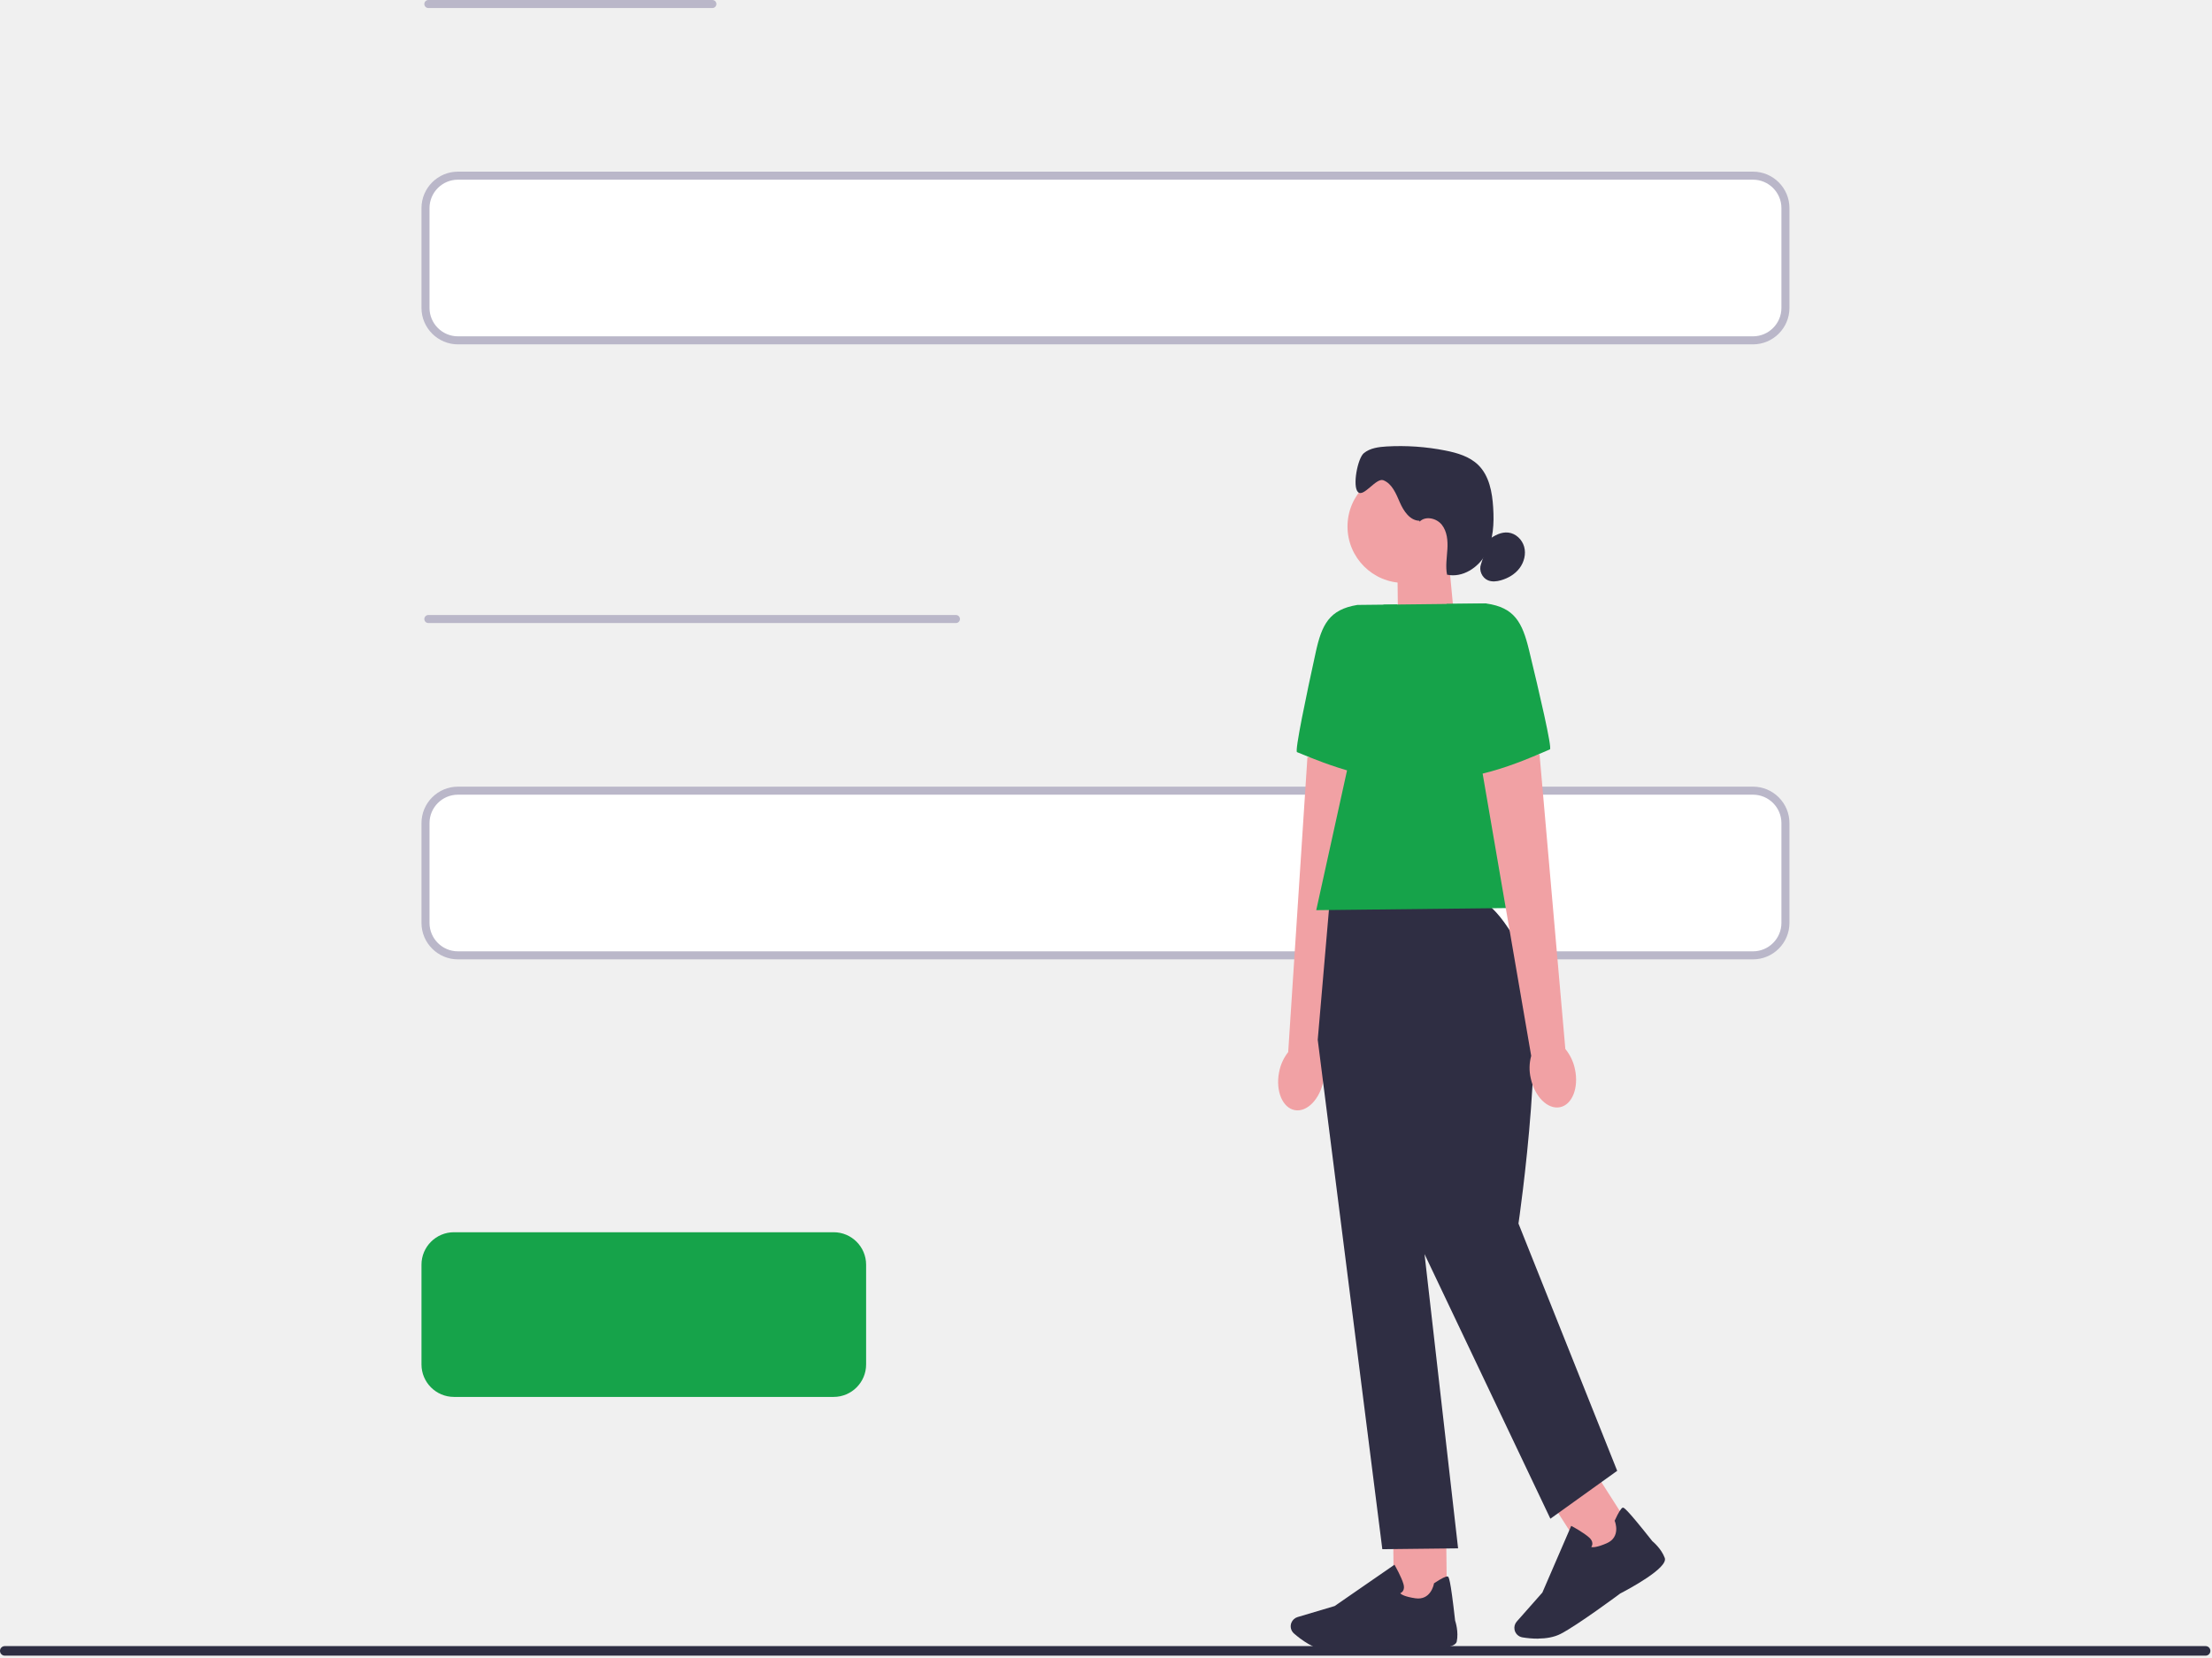
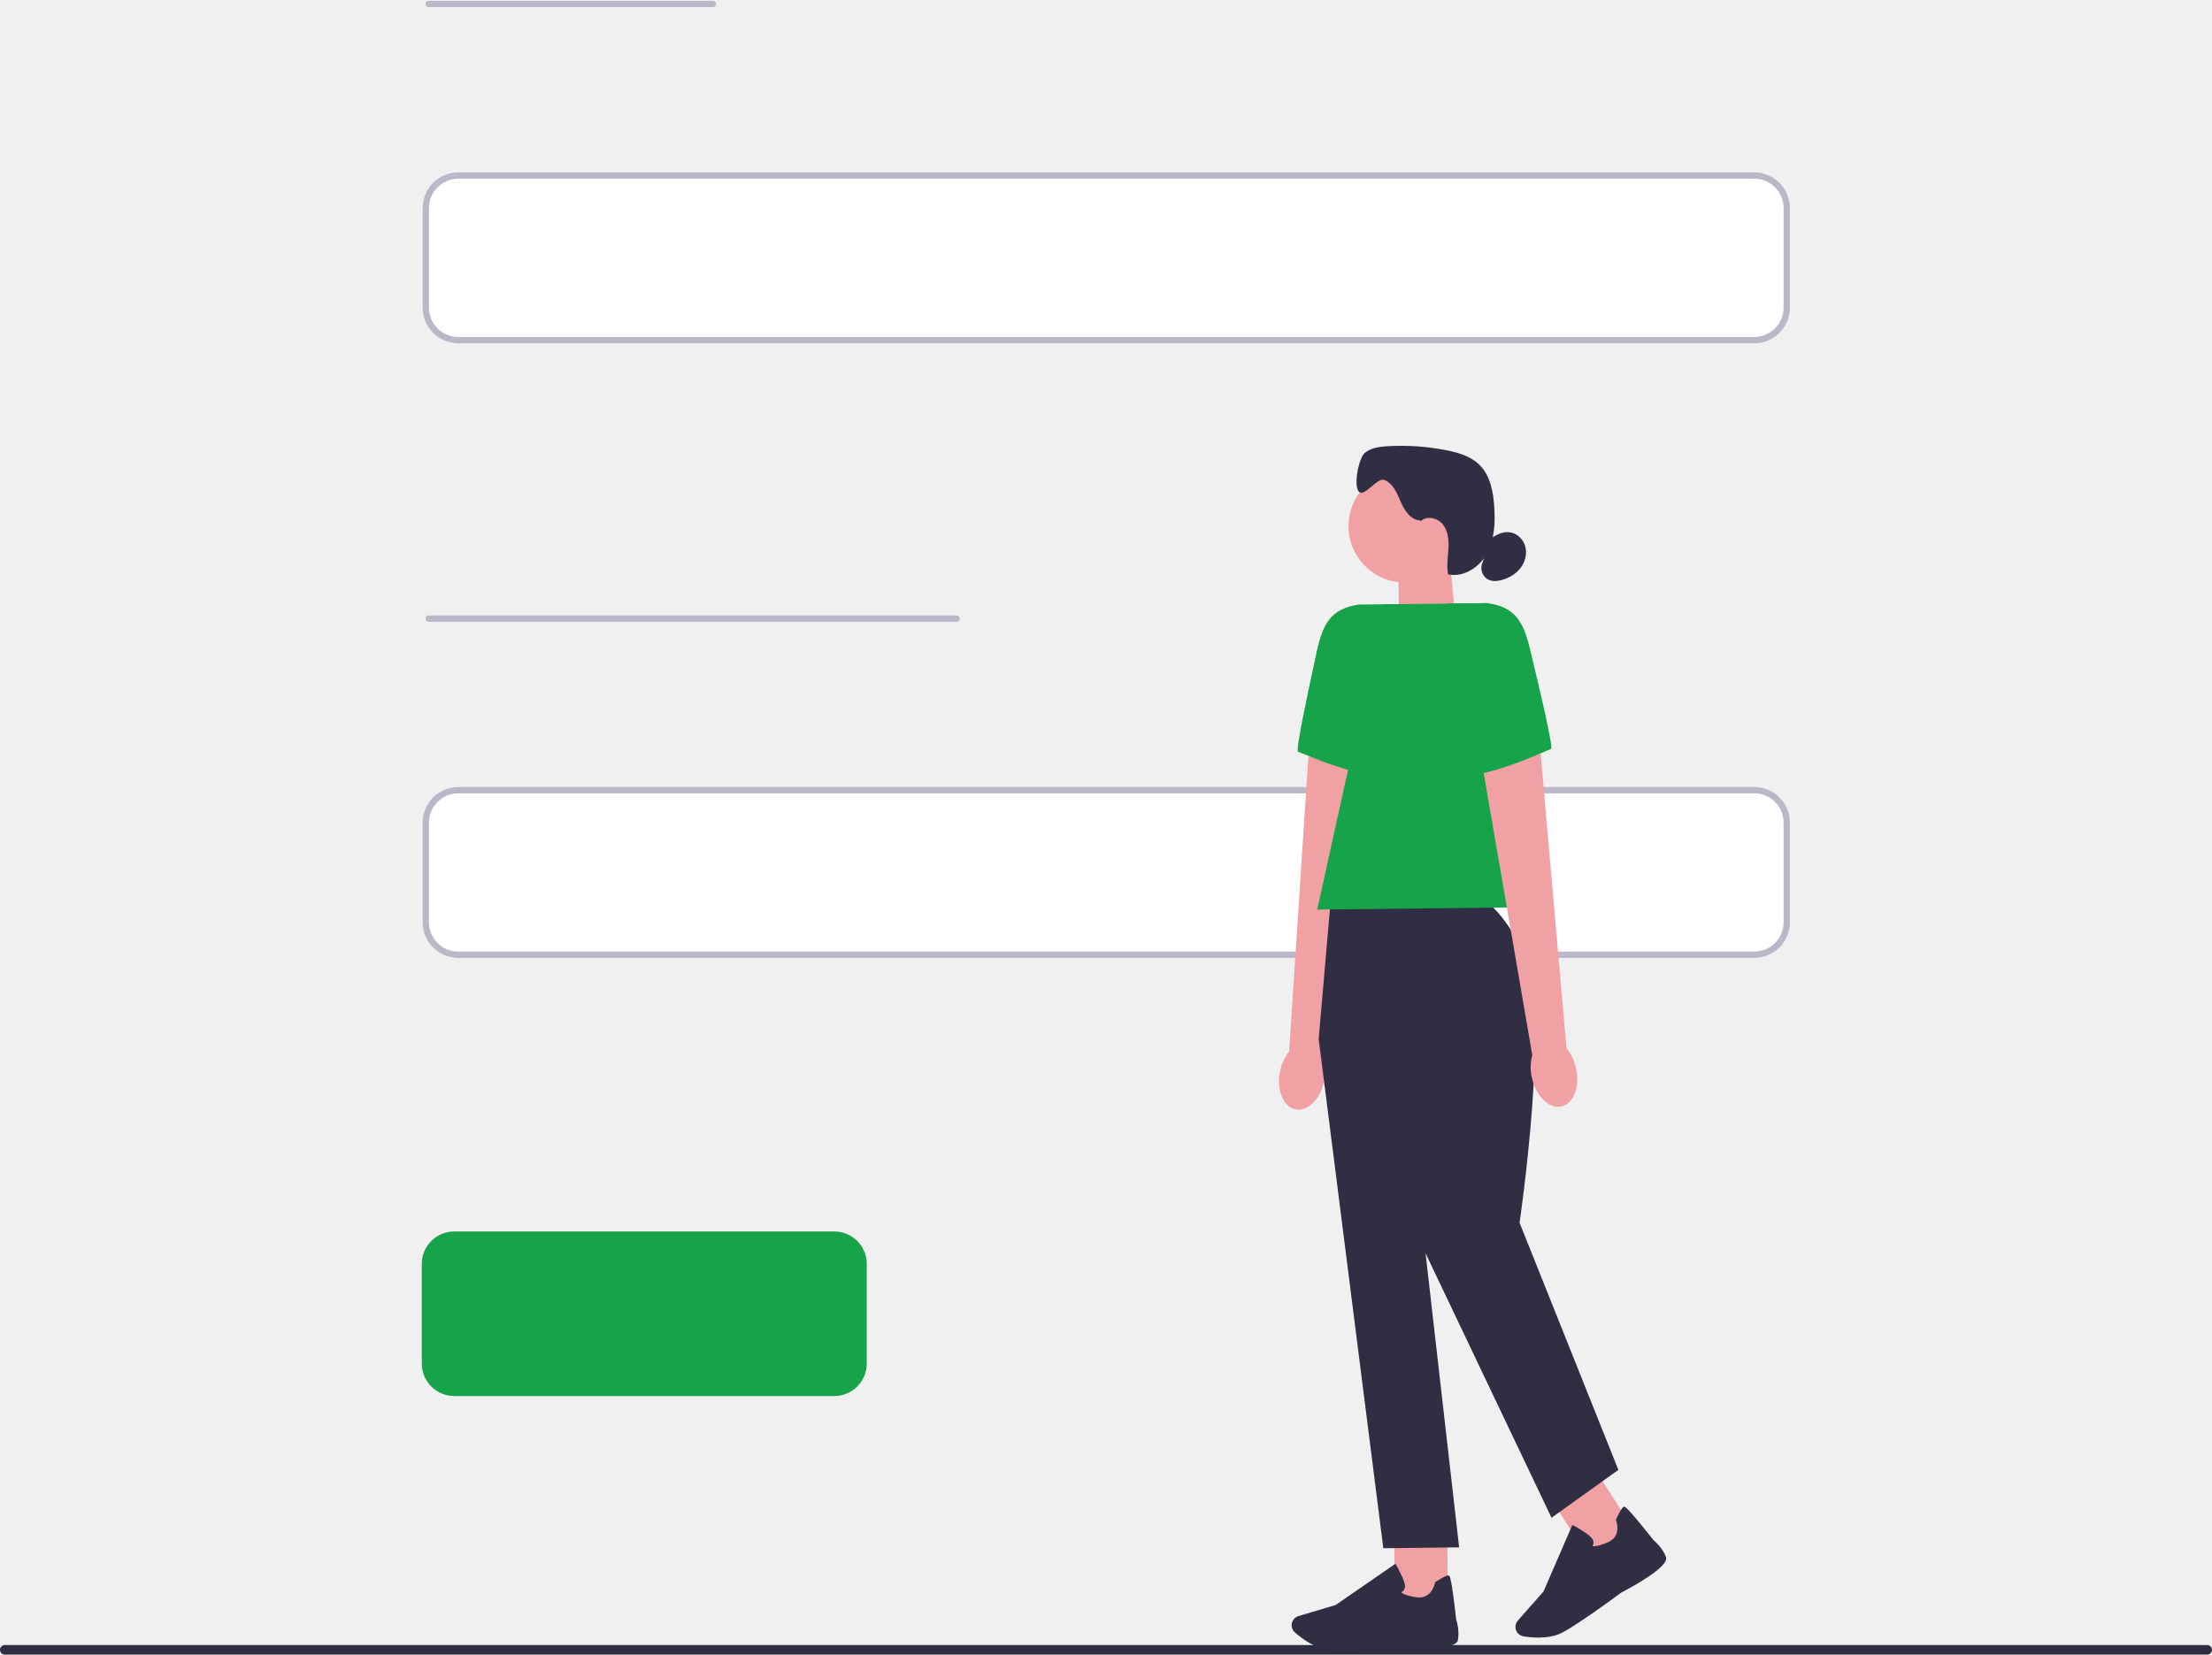
- <svg xmlns="http://www.w3.org/2000/svg" width="551" height="413" viewBox="0 0 551 413" fill="none">
-   <g clip-path="url(#clip0_75_1104)">
-     <path d="M550.6 411.255C550.6 411.915 550.07 412.445 549.41 412.445H1.19C0.53 412.445 0 411.915 0 411.255C0 410.595 0.53 410.065 1.19 410.065H549.41C550.07 410.065 550.6 410.595 550.6 411.255Z" fill="#2E2E43" />
-     <path d="M436.659 84.784H114.076C109.617 84.784 105.99 81.157 105.99 76.698V51.846C105.99 47.387 109.617 43.76 114.076 43.76H436.659C441.117 43.76 444.745 47.387 444.745 51.846V76.698C444.745 81.157 441.117 84.784 436.659 84.784Z" fill="white" stroke="#BAB7C9" stroke-width="2" stroke-linecap="round" stroke-linejoin="round" />
-     <path d="M436.659 237.99H114.076C109.617 237.99 105.99 234.363 105.99 229.904V205.051C105.99 200.593 109.617 196.966 114.076 196.966H436.659C441.117 196.966 444.745 200.593 444.745 205.051V229.904C444.745 234.363 441.117 237.99 436.659 237.99Z" fill="white" stroke="#BAB7C9" stroke-width="2" stroke-linecap="round" stroke-linejoin="round" />
-     <path d="M207.659 347.99H113.076C108.617 347.99 104.99 344.363 104.99 339.904V315.052C104.99 310.593 108.617 306.966 113.076 306.966H207.659C212.117 306.966 215.745 310.593 215.745 315.052V339.904C215.745 344.363 212.117 347.99 207.659 347.99Z" fill="#16A34A" />
-     <path d="M106.698 1H177.448" stroke="#BAB7C9" stroke-width="2" stroke-linecap="round" stroke-linejoin="round" />
-     <path d="M106.698 154.206H238.123" stroke="#BAB7C9" stroke-width="2" stroke-linecap="round" stroke-linejoin="round" />
-     <path d="M397.631 367.241L386.506 374.353L396.594 390.134L407.72 383.022L397.631 367.241Z" fill="#F1A1A4" />
-     <path d="M362.348 155.102L348.294 159.901L348.073 139.608L360.863 139.465L362.348 155.102Z" fill="#F1A1A4" />
-     <path d="M349.714 145.211C357.476 145.211 363.768 138.919 363.768 131.157C363.768 123.396 357.476 117.103 349.714 117.103C341.952 117.103 335.66 123.396 335.66 131.157C335.66 138.919 341.952 145.211 349.714 145.211Z" fill="#F1A1A4" />
-     <path d="M353.56 129.724C351.212 129.679 349.636 127.324 348.696 125.158C347.755 123.005 346.789 120.515 344.603 119.639C342.813 118.926 339.726 123.907 338.3 122.61C336.814 121.254 338.17 114.172 339.72 112.894C341.27 111.617 343.397 111.344 345.395 111.221C350.291 110.942 355.214 111.279 360.026 112.233C362.996 112.816 366.07 113.718 368.23 115.839C370.973 118.53 371.713 122.629 371.946 126.462C372.193 130.386 372.005 134.497 370.137 137.961C368.263 141.417 364.3 143.992 360.454 143.162C360.045 141.08 360.409 138.946 360.538 136.819C360.668 134.705 360.48 132.422 359.17 130.749C357.86 129.076 355.097 128.44 353.612 129.951" fill="#2F2E43" />
-     <path d="M370.902 134.4C372.296 133.356 373.963 132.474 375.695 132.669C377.569 132.87 379.165 134.4 379.664 136.216C380.163 138.032 379.645 140.043 378.51 141.547C377.375 143.052 375.669 144.051 373.853 144.563C372.802 144.861 371.654 144.985 370.643 144.563C369.157 143.94 368.34 142.066 368.905 140.555" fill="#2F2E43" />
-     <path d="M318.603 267.171C317.721 271.795 319.479 275.998 322.54 276.549C325.595 277.1 328.792 273.793 329.68 269.169C330.063 267.327 329.979 265.42 329.434 263.611L340.245 191.129L325.679 188.56L320.886 262.08C319.712 263.585 318.928 265.329 318.603 267.191L318.603 267.171Z" fill="#F1A1A4" />
-     <path d="M348.034 150.588L338.112 150.698C331.107 151.833 329.246 155.601 327.735 162.528C325.42 173.093 322.462 187.173 323.085 187.367C324.077 187.691 341.05 195.448 349.643 193.528L348.041 150.588L348.034 150.588Z" fill="#16A34A" />
-     <path d="M360.221 380.961L347.018 381.108L347.227 399.837L360.431 399.69L360.221 380.961Z" fill="#F1A1A4" />
-     <path d="M334.46 411.324C333.066 411.344 331.84 411.324 330.906 411.246C327.391 410.967 324.025 408.412 322.319 406.92C321.554 406.252 321.301 405.163 321.684 404.229C321.956 403.561 322.514 403.049 323.214 402.835L332.456 400.085L347.353 389.792L347.522 390.091C347.587 390.201 349.091 392.84 349.604 394.63C349.798 395.311 349.759 395.876 349.474 396.317C349.279 396.621 349.007 396.803 348.787 396.913C349.059 397.192 349.915 397.763 352.548 398.152C356.375 398.723 357.146 394.741 357.172 394.572L357.198 394.436L357.309 394.358C359.118 393.158 360.227 392.62 360.616 392.73C360.863 392.795 361.258 392.918 362.464 403.71C362.575 404.047 363.366 406.525 362.873 408.911C362.341 411.506 351.024 410.734 348.767 410.559C348.702 410.565 340.245 411.266 334.447 411.324H334.467L334.46 411.324Z" fill="#2F2E43" />
-     <path d="M383.212 408.211C381.662 408.231 380.235 408.055 379.217 407.887C378.218 407.718 377.427 406.933 377.258 405.935C377.128 405.215 377.342 404.495 377.816 403.95L384.197 396.725L391.383 380.109L391.688 380.272C391.798 380.33 394.47 381.776 395.858 383.021C396.384 383.495 396.65 383.994 396.65 384.526C396.65 384.889 396.513 385.188 396.377 385.389C396.76 385.479 397.785 385.505 400.223 384.448C403.771 382.905 402.318 379.117 402.253 378.968L402.201 378.838L402.26 378.722C403.161 376.75 403.823 375.699 404.205 375.583C404.452 375.518 404.847 375.394 411.586 383.916C411.858 384.143 413.843 385.823 414.686 388.106C415.6 390.59 405.606 395.921 403.583 396.965C403.524 397.017 393.076 404.78 388.783 407.005C387.077 407.887 385.047 408.179 383.199 408.192L383.218 408.211L383.212 408.211Z" fill="#2F2E43" />
-     <path d="M368.178 224.185L331.211 224.594L328.241 259.019L344.331 385.927L363.204 385.713L354.844 312.407L386.195 378.332L402.837 366.399L378.244 304.8C378.244 304.8 386.188 250.815 379.327 237.468C372.472 224.12 368.185 224.166 368.185 224.166V224.185L368.178 224.185Z" fill="#2F2E43" />
-     <path d="M386.584 226.079L327.871 226.734L344.642 150.633L370.228 150.341L386.584 226.079Z" fill="#16A34A" />
-     <path d="M392.317 266.354C393.303 270.965 391.636 275.2 388.595 275.816C385.546 276.439 382.278 273.203 381.298 268.591C380.877 266.756 380.916 264.849 381.415 263.027L368.989 190.798L383.491 187.905L389.918 261.308C391.124 262.787 391.948 264.519 392.317 266.367V266.354Z" fill="#F1A1A4" />
-     <path d="M360.311 150.452L370.234 150.341C377.258 151.327 379.204 155.05 380.877 161.944C383.426 172.457 386.688 186.459 386.078 186.673C385.086 187.01 368.302 195.143 359.669 193.418L360.324 150.452L360.311 150.452Z" fill="#16A34A" />
+ <svg xmlns="http://www.w3.org/2000/svg" width="703" height="526" viewBox="0 0 703 526" fill="none">
+   <g clip-path="url(#clip0_130_1229)">
+     <path d="M703 524.482C703 525.324 702.323 526 701.481 526H1.519C0.677 526 0 525.324 0 524.482C0 523.641 0.677 522.965 1.519 522.965H701.481C702.323 522.965 703 523.641 703 524.482Z" fill="#2E2E43" />
+     <path d="M557.521 108.127H145.651C139.958 108.127 135.327 103.501 135.327 97.815V66.12C135.327 60.434 139.958 55.808 145.651 55.808H557.521C563.214 55.808 567.845 60.434 567.845 66.12V97.815C567.845 103.501 563.214 108.127 557.521 108.127Z" fill="white" stroke="#BAB7C9" stroke-width="2" stroke-linecap="round" stroke-linejoin="round" />
+     <path d="M557.521 303.514H145.651C139.958 303.514 135.327 298.888 135.327 293.202V261.507C135.327 255.821 139.958 251.195 145.651 251.195H557.521C563.214 251.195 567.845 255.821 567.845 261.507V293.202C567.845 298.888 563.214 303.514 557.521 303.514Z" fill="white" stroke="#BAB7C9" stroke-width="2" stroke-linecap="round" stroke-linejoin="round" />
+     <path d="M265.137 443.799H144.374C138.681 443.799 134.05 439.173 134.05 433.487V401.792C134.05 396.106 138.681 391.48 144.374 391.48H265.137C270.829 391.48 275.46 396.106 275.46 401.792V433.487C275.46 439.173 270.829 443.799 265.137 443.799Z" fill="#16A34A" />
+     <path d="M136.231 1.275H226.564" stroke="#BAB7C9" stroke-width="2" stroke-linecap="round" stroke-linejoin="round" />
+     <path d="M136.231 196.662H304.033" stroke="#BAB7C9" stroke-width="2" stroke-linecap="round" stroke-linejoin="round" />
+     <path d="M507.692 468.35L493.487 477.421L506.368 497.547L520.572 488.476L507.692 468.35Z" fill="#F1A1A4" />
+     <path d="M462.642 197.805L444.698 203.925L444.416 178.045L460.745 177.863L462.642 197.805Z" fill="#F1A1A4" />
+     <path d="M446.511 185.191C456.421 185.191 464.455 177.167 464.455 167.268C464.455 157.369 456.421 149.344 446.511 149.344C436.601 149.344 428.567 157.369 428.567 167.268C428.567 177.167 436.601 185.191 446.511 185.191Z" fill="#F1A1A4" />
+     <path d="M451.422 165.44C448.424 165.382 446.412 162.38 445.211 159.617C444.011 156.871 442.777 153.695 439.986 152.578C437.701 151.669 433.759 158.021 431.937 156.367C430.041 154.638 431.772 145.606 433.751 143.977C435.73 142.347 438.446 142 440.996 141.843C447.248 141.487 453.533 141.917 459.677 143.133C463.47 143.877 467.395 145.027 470.152 147.732C473.655 151.164 474.599 156.391 474.897 161.28C475.212 166.284 474.972 171.528 472.587 175.944C470.194 180.353 465.134 183.636 460.224 182.578C459.702 179.923 460.166 177.201 460.332 174.489C460.497 171.792 460.257 168.881 458.584 166.747C456.912 164.613 453.384 163.802 451.488 165.73" fill="#2F2E43" />
+     <path d="M473.564 171.403C475.344 170.072 477.472 168.947 479.683 169.195C482.076 169.451 484.113 171.403 484.751 173.719C485.388 176.035 484.726 178.599 483.277 180.518C481.828 182.437 479.65 183.711 477.331 184.364C475.99 184.745 474.524 184.902 473.232 184.364C471.336 183.57 470.293 181.18 471.013 179.253" fill="#2F2E43" />
+     <path d="M406.789 340.729C405.663 346.626 407.907 351.986 411.815 352.689C415.715 353.392 419.798 349.174 420.932 343.277C421.421 340.928 421.313 338.496 420.617 336.188L434.421 243.751L415.823 240.475L409.704 334.236C408.205 336.155 407.203 338.38 406.789 340.754L406.789 340.729Z" fill="#F1A1A4" />
+     <path d="M444.366 192.048L431.697 192.189C422.754 193.636 420.377 198.442 418.448 207.275C415.492 220.749 411.716 238.705 412.511 238.953C413.778 239.367 435.448 249.259 446.42 246.811L444.375 192.048L444.366 192.048Z" fill="#16A34A" />
+     <path d="M459.927 485.847L443.068 486.036L443.335 509.921L460.194 509.733L459.927 485.847Z" fill="#F1A1A4" />
+     <path d="M427.035 524.57C425.255 524.595 423.69 524.57 422.497 524.471C418.009 524.116 413.711 520.857 411.534 518.954C410.557 518.103 410.234 516.713 410.722 515.522C411.07 514.67 411.782 514.017 412.676 513.744L424.476 510.237L443.497 497.11L443.712 497.491C443.795 497.632 445.716 500.998 446.37 503.281C446.619 504.149 446.569 504.869 446.205 505.431C445.956 505.82 445.608 506.052 445.327 506.192C445.675 506.548 446.768 507.276 450.13 507.772C455.015 508.5 456 503.421 456.034 503.206L456.067 503.032L456.208 502.933C458.518 501.403 459.934 500.717 460.431 500.857C460.745 500.94 461.25 501.097 462.791 514.86C462.931 515.29 463.942 518.45 463.312 521.494C462.633 524.802 448.184 523.818 445.302 523.594C445.219 523.603 434.421 524.496 427.018 524.57H427.043L427.035 524.57Z" fill="#2F2E43" />
+     <path d="M489.281 520.6C487.301 520.625 485.48 520.402 484.18 520.187C482.904 519.972 481.894 518.971 481.679 517.697C481.513 516.779 481.787 515.861 482.391 515.166L490.539 505.952L499.714 484.762L500.103 484.969C500.244 485.043 503.656 486.887 505.428 488.475C506.098 489.079 506.438 489.716 506.438 490.394C506.438 490.858 506.264 491.238 506.09 491.494C506.579 491.61 507.887 491.643 511.001 490.295C515.53 488.327 513.675 483.496 513.592 483.306L513.526 483.141L513.601 482.992C514.752 480.477 515.596 479.137 516.085 478.988C516.399 478.906 516.905 478.749 525.508 489.617C525.856 489.906 528.39 492.049 529.466 494.96C530.634 498.128 517.873 504.927 515.29 506.258C515.215 506.324 501.875 516.225 496.394 519.062C494.216 520.187 491.624 520.559 489.264 520.576L489.289 520.6L489.281 520.6Z" fill="#2F2E43" />
+     <path d="M470.086 285.908L422.887 286.429L419.094 330.332L439.638 492.181L463.735 491.908L453.061 398.42L493.09 482.496L514.338 467.277L482.938 388.718C482.938 388.718 493.081 319.869 484.321 302.848C475.568 285.826 470.094 285.884 470.094 285.884V285.908L470.086 285.908Z" fill="#2F2E43" />
+     <path d="M493.586 288.324L418.622 289.159L440.036 192.106L472.703 191.734L493.586 288.324Z" fill="#16A34A" />
+     <path d="M500.906 339.687C502.165 345.568 500.037 350.969 496.153 351.754C492.261 352.548 488.088 348.421 486.838 342.54C486.299 340.2 486.349 337.768 486.987 335.444L471.121 243.329L489.637 239.64L497.843 333.252C499.383 335.138 500.434 337.346 500.906 339.703V339.687Z" fill="#F1A1A4" />
+     <path d="M460.041 191.874L472.711 191.734C481.679 192.991 484.163 197.739 486.299 206.531C489.554 219.938 493.719 237.795 492.94 238.068C491.673 238.498 470.243 248.87 459.222 246.67L460.058 191.874L460.041 191.874Z" fill="#16A34A" />
  </g>
  <defs>
-     <clipPath id="clip0_75_1104">
-       <rect width="550.6" height="412.445" fill="white" />
+     <clipPath id="clip0_130_1229">
+       <rect width="703" height="526" fill="white" />
    </clipPath>
  </defs>
</svg>
